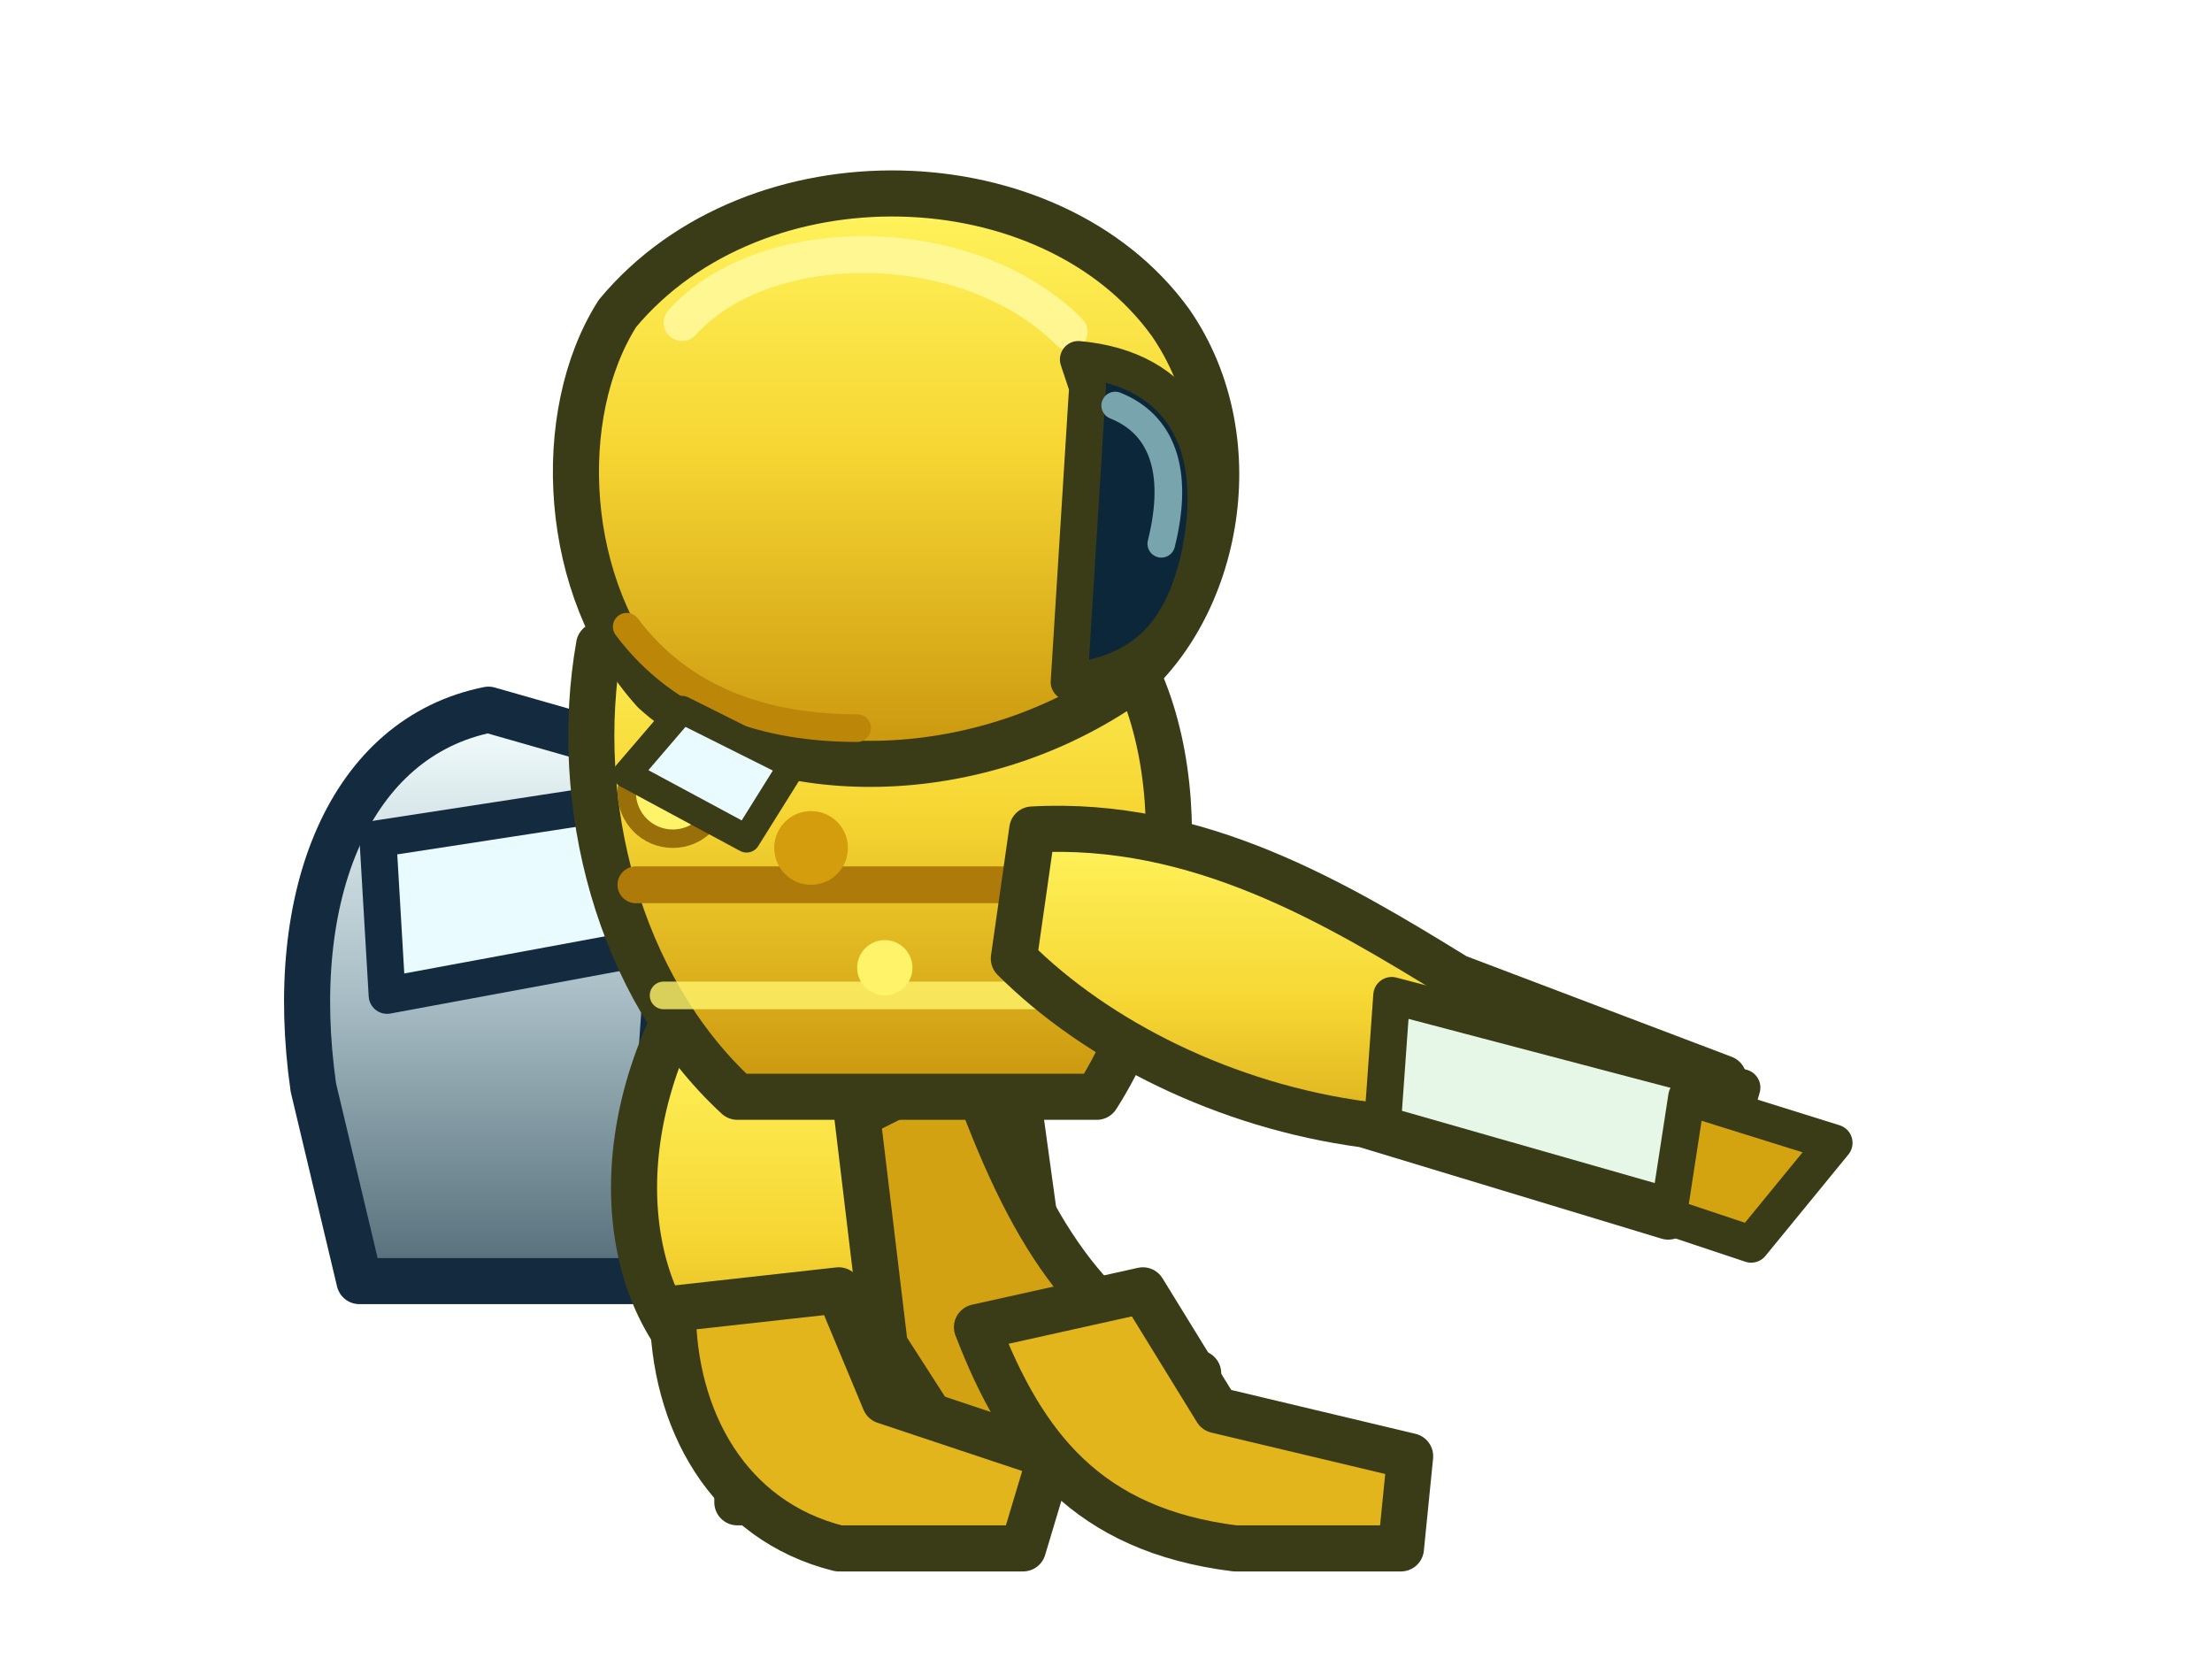
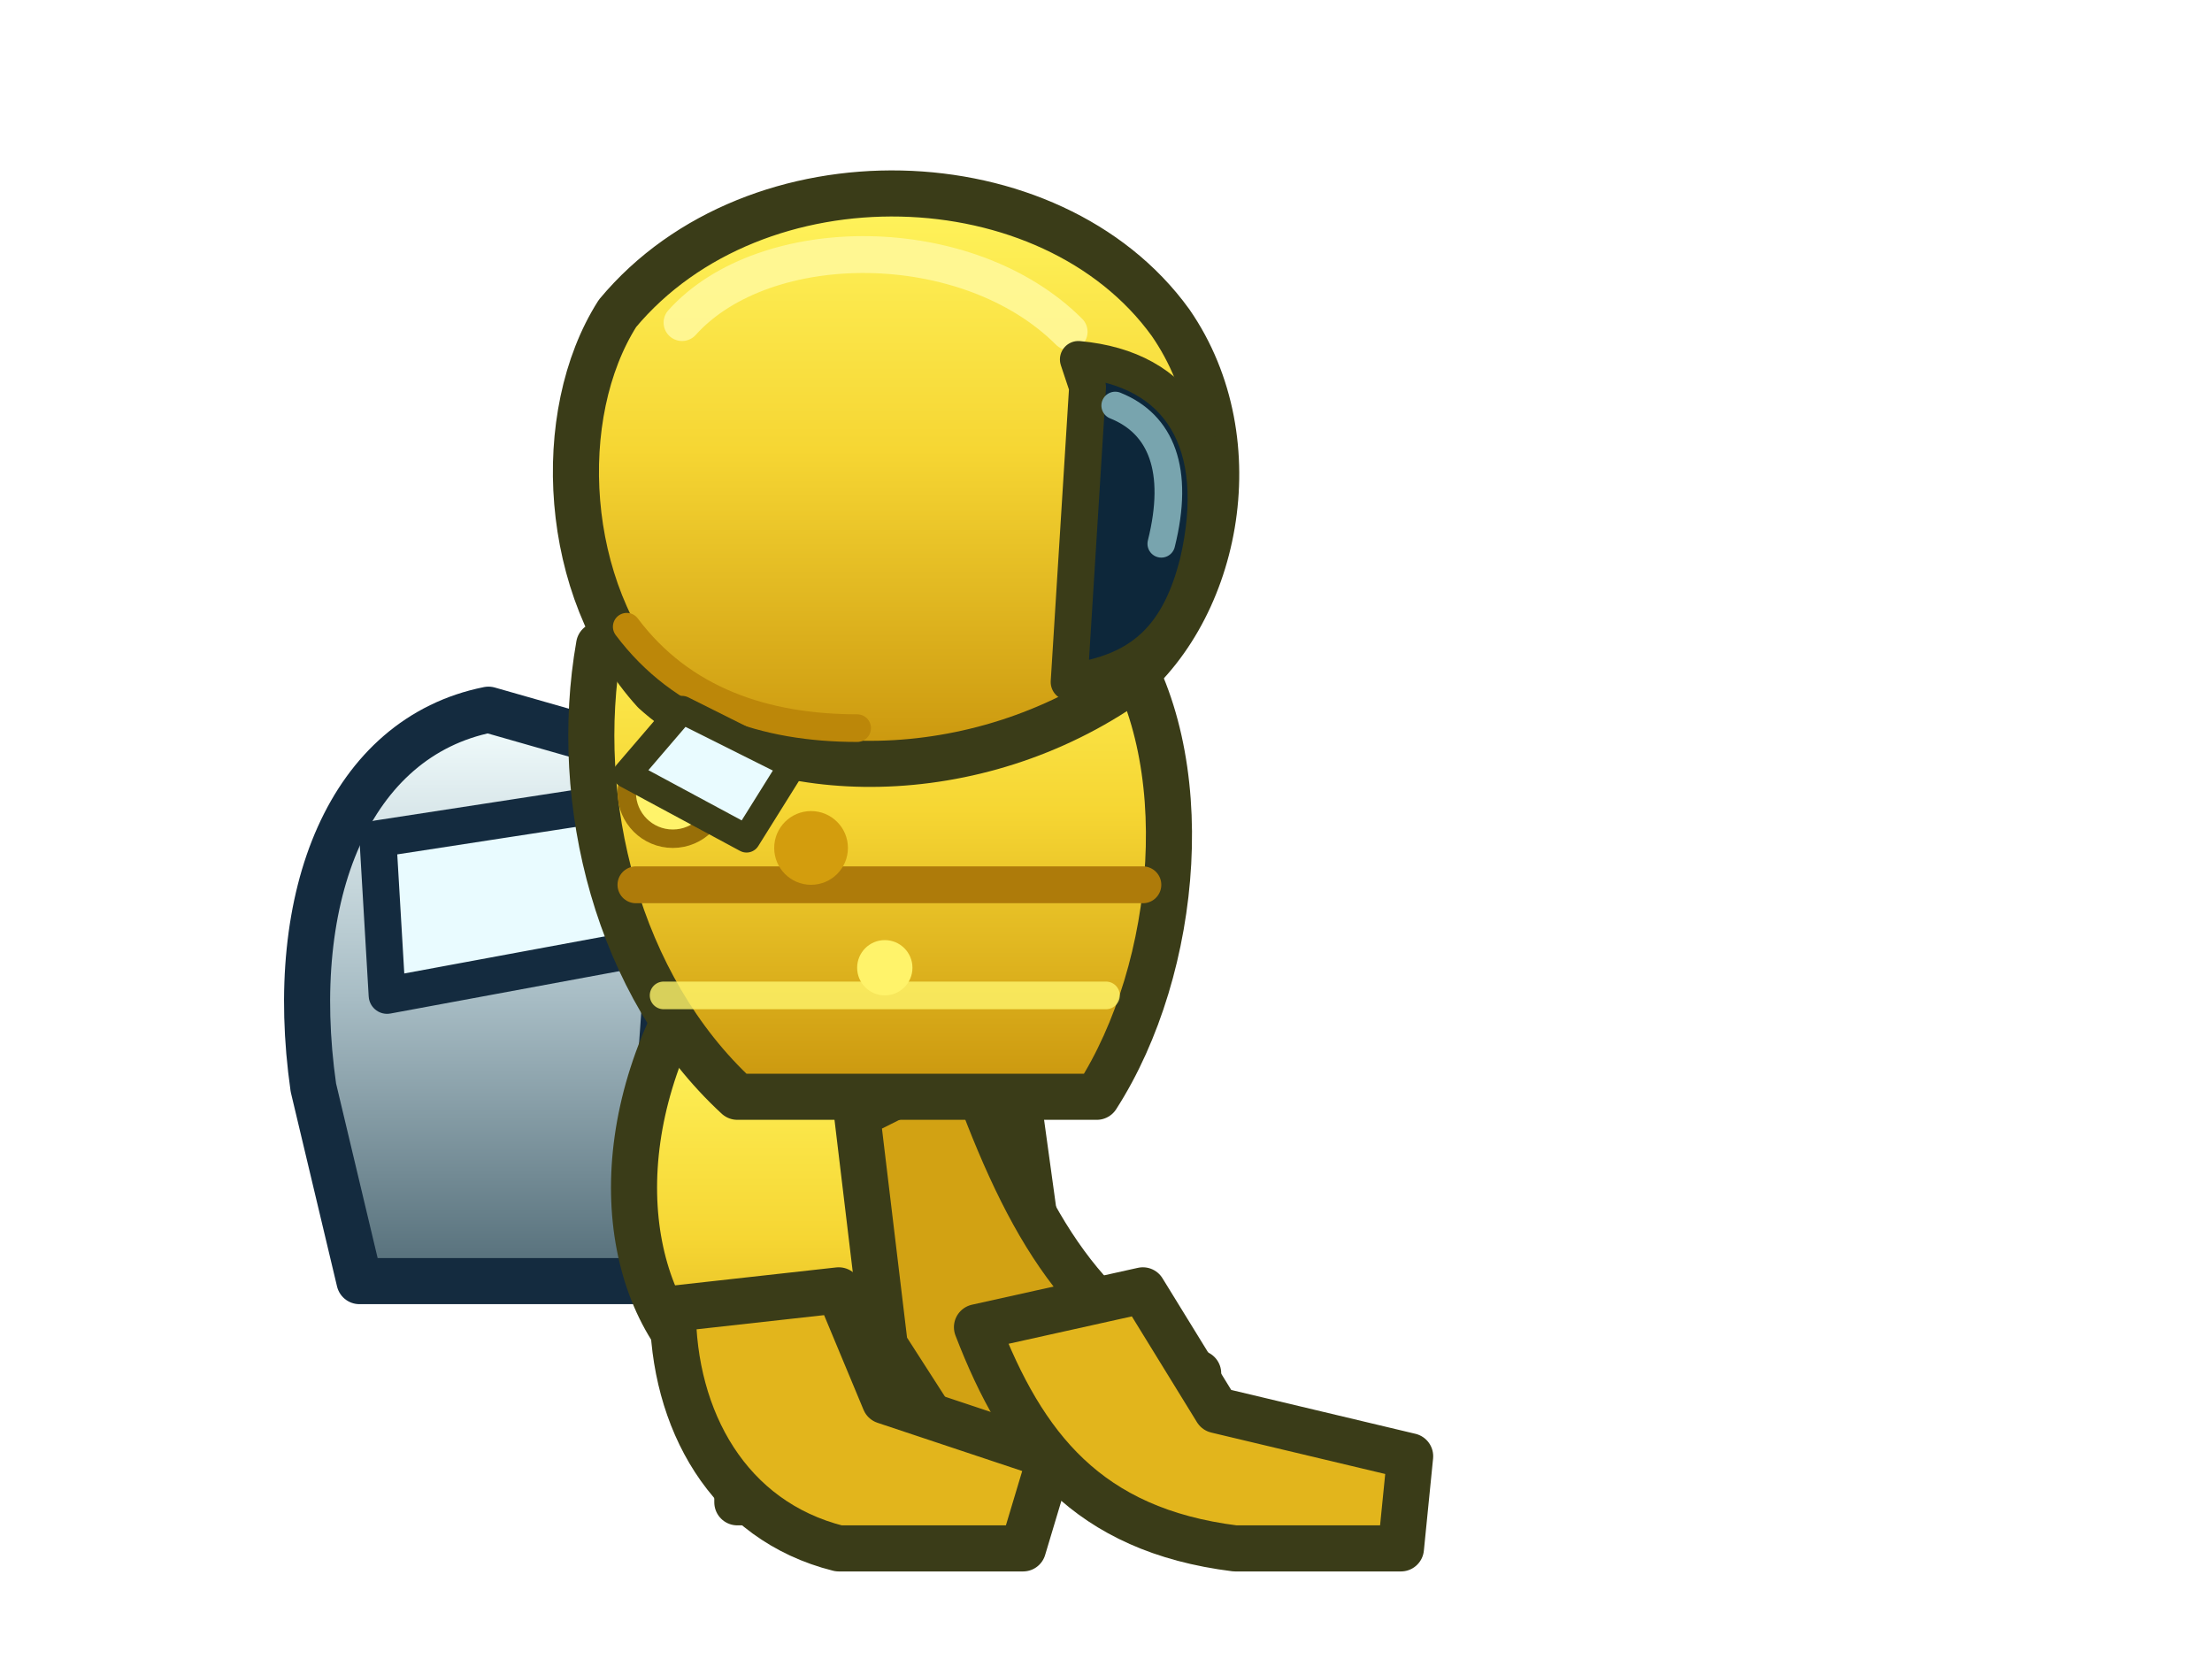
<svg xmlns="http://www.w3.org/2000/svg" viewBox="0 0 240 180" fill="none">
  <defs>
    <linearGradient id="suit-yellow" x1="0" y1="0" x2="0" y2="1">
      <stop offset="0" stop-color="#fff45d" />
      <stop offset="0.45" stop-color="#f6d633" />
      <stop offset="1" stop-color="#c9950d" />
    </linearGradient>
    <linearGradient id="metal" x1="0" y1="0" x2="0" y2="1">
      <stop offset="0" stop-color="#f5ffff" />
      <stop offset="0.5" stop-color="#a8bdc5" />
      <stop offset="1" stop-color="#526c77" />
    </linearGradient>
  </defs>
  <path d="M53 77C38 80 31 97 34 118L39 139H70L74 83Z" fill="url(#metal)" stroke="#142b3f" stroke-width="5" stroke-linejoin="round" />
  <path d="M41 91L67 87L69 103L42 108Z" fill="#e9fbff" stroke="#142b3f" stroke-width="4" stroke-linejoin="round" />
  <path d="M73 111C65 128 69 145 80 151L80 163L108 163L114 145L110 116Z" fill="url(#suit-yellow)" stroke="#3a3c18" stroke-width="5" stroke-linejoin="round" />
  <path d="M105 115C111 132 117 143 130 149L129 160L105 160L96 146L93 121Z" fill="#d2a213" stroke="#3a3c18" stroke-width="5" stroke-linejoin="round" />
  <path d="M73 142C73 154 79 165 91 168L111 168L114 158L96 152L91 140Z" fill="#e2b51c" stroke="#3a3c18" stroke-width="5" stroke-linejoin="round" />
  <path d="M106 144C111 157 118 166 134 168L152 168L153 158L132 153L124 140Z" fill="#e2b51c" stroke="#3a3c18" stroke-width="5" stroke-linejoin="round" />
  <path d="M65 70C62 87 67 107 80 119L119 119C128 105 130 82 121 69C107 60 80 60 65 70Z" fill="url(#suit-yellow)" stroke="#3a3c18" stroke-width="5" stroke-linejoin="round" />
  <path d="M69 96H124" stroke="#ae7b0a" stroke-width="4" stroke-linecap="round" />
  <path d="M72 108H120" stroke="#fff56c" stroke-width="3" stroke-linecap="round" opacity="0.8" />
-   <path d="M112 90C130 89 145 98 158 106L187 117L181 132L148 122C133 120 119 113 110 104Z" fill="url(#suit-yellow)" stroke="#3a3c18" stroke-width="5" stroke-linejoin="round" />
-   <path d="M151 108L189 118L185 132L150 122Z" fill="#e7f7e7" stroke="#3a3c18" stroke-width="4" stroke-linejoin="round" />
-   <path d="M183 119L199 124L190 135L181 132Z" fill="#d3a310" stroke="#3a3c18" stroke-width="4" stroke-linejoin="round" />
  <circle cx="73" cy="86" r="5" fill="#fff36a" stroke="#986f08" stroke-width="2" />
  <circle cx="88" cy="92" r="4" fill="#d39d0d" />
  <circle cx="96" cy="105" r="3" fill="#fff36a" />
  <path d="M67 34C60 45 61 64 71 75C82 85 104 86 121 75C132 67 136 48 127 35C114 17 82 16 67 34Z" fill="url(#suit-yellow)" stroke="#3a3c18" stroke-width="5" stroke-linejoin="round" />
  <path d="M74 35C83 25 105 25 116 36" stroke="#fff899" stroke-width="4" stroke-linecap="round" opacity="0.9" />
  <path d="M117 39C128 40 133 48 130 61C128 69 124 73 116 74L118 42Z" fill="#0d273a" stroke="#3a3c18" stroke-width="4" stroke-linejoin="round" />
  <path d="M121 44C126 46 128 51 126 59" stroke="#78a4ae" stroke-width="3" stroke-linecap="round" />
  <path d="M68 68C74 76 83 79 93 79" stroke="#bc8709" stroke-width="3" stroke-linecap="round" />
  <path d="M74 77L86 83L81 91L68 84Z" fill="#e9fbff" stroke="#3a3c18" stroke-width="3" stroke-linejoin="round" />
</svg>
